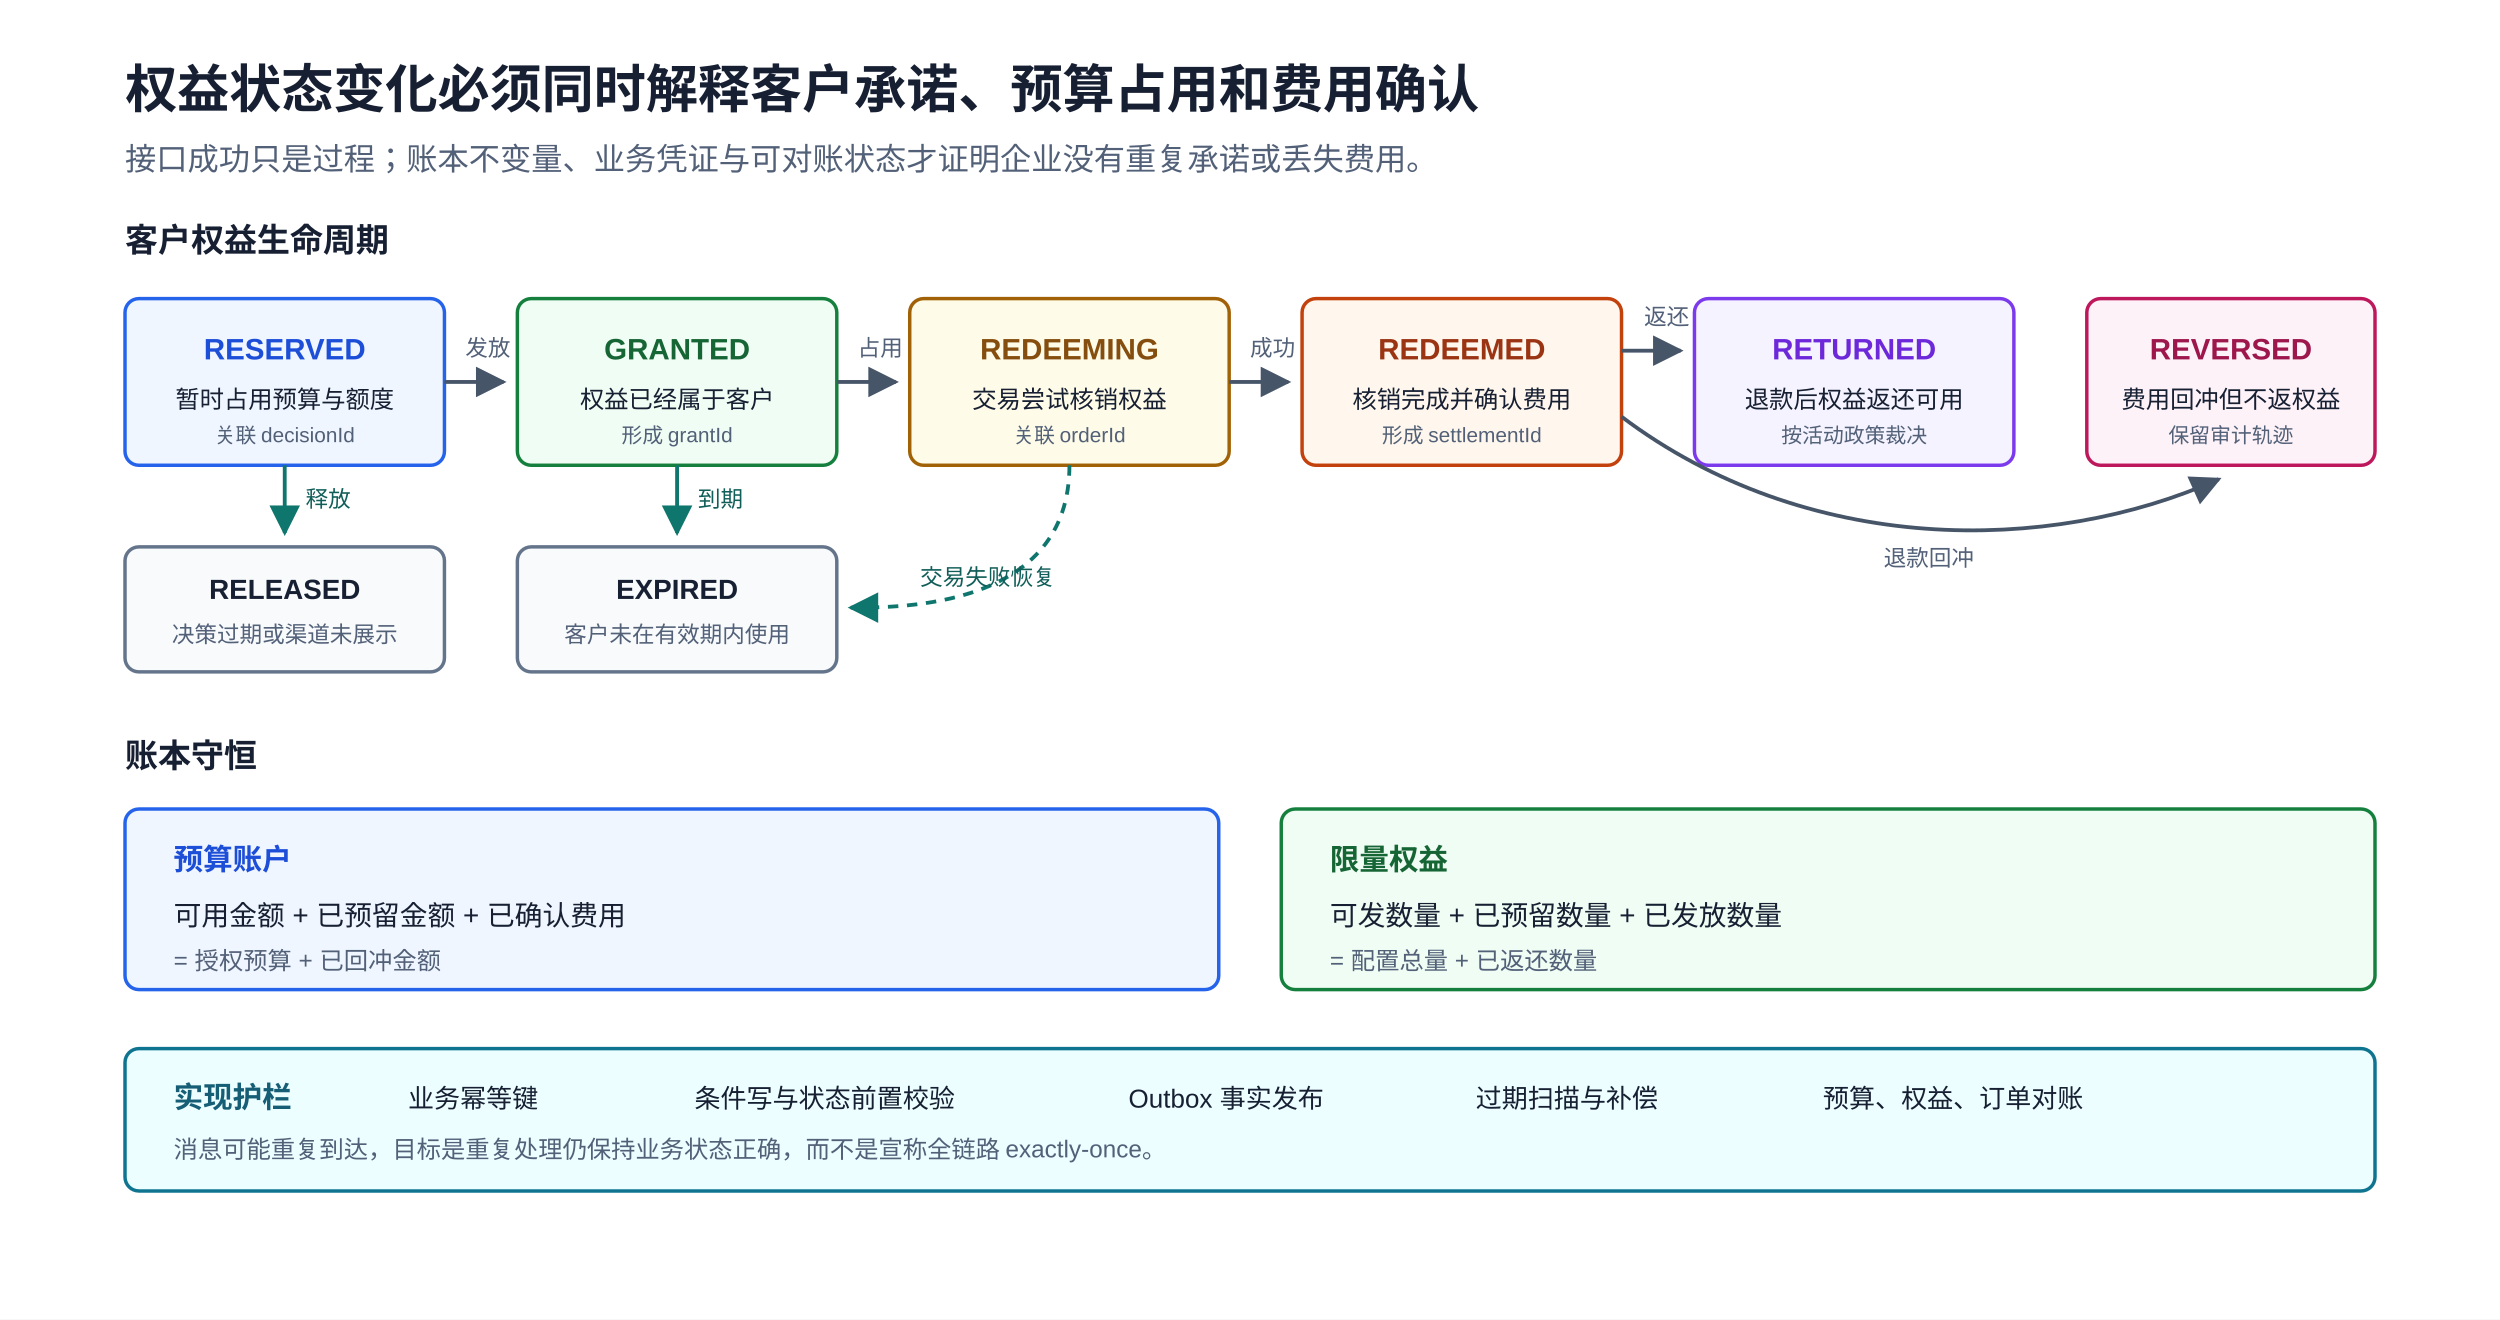
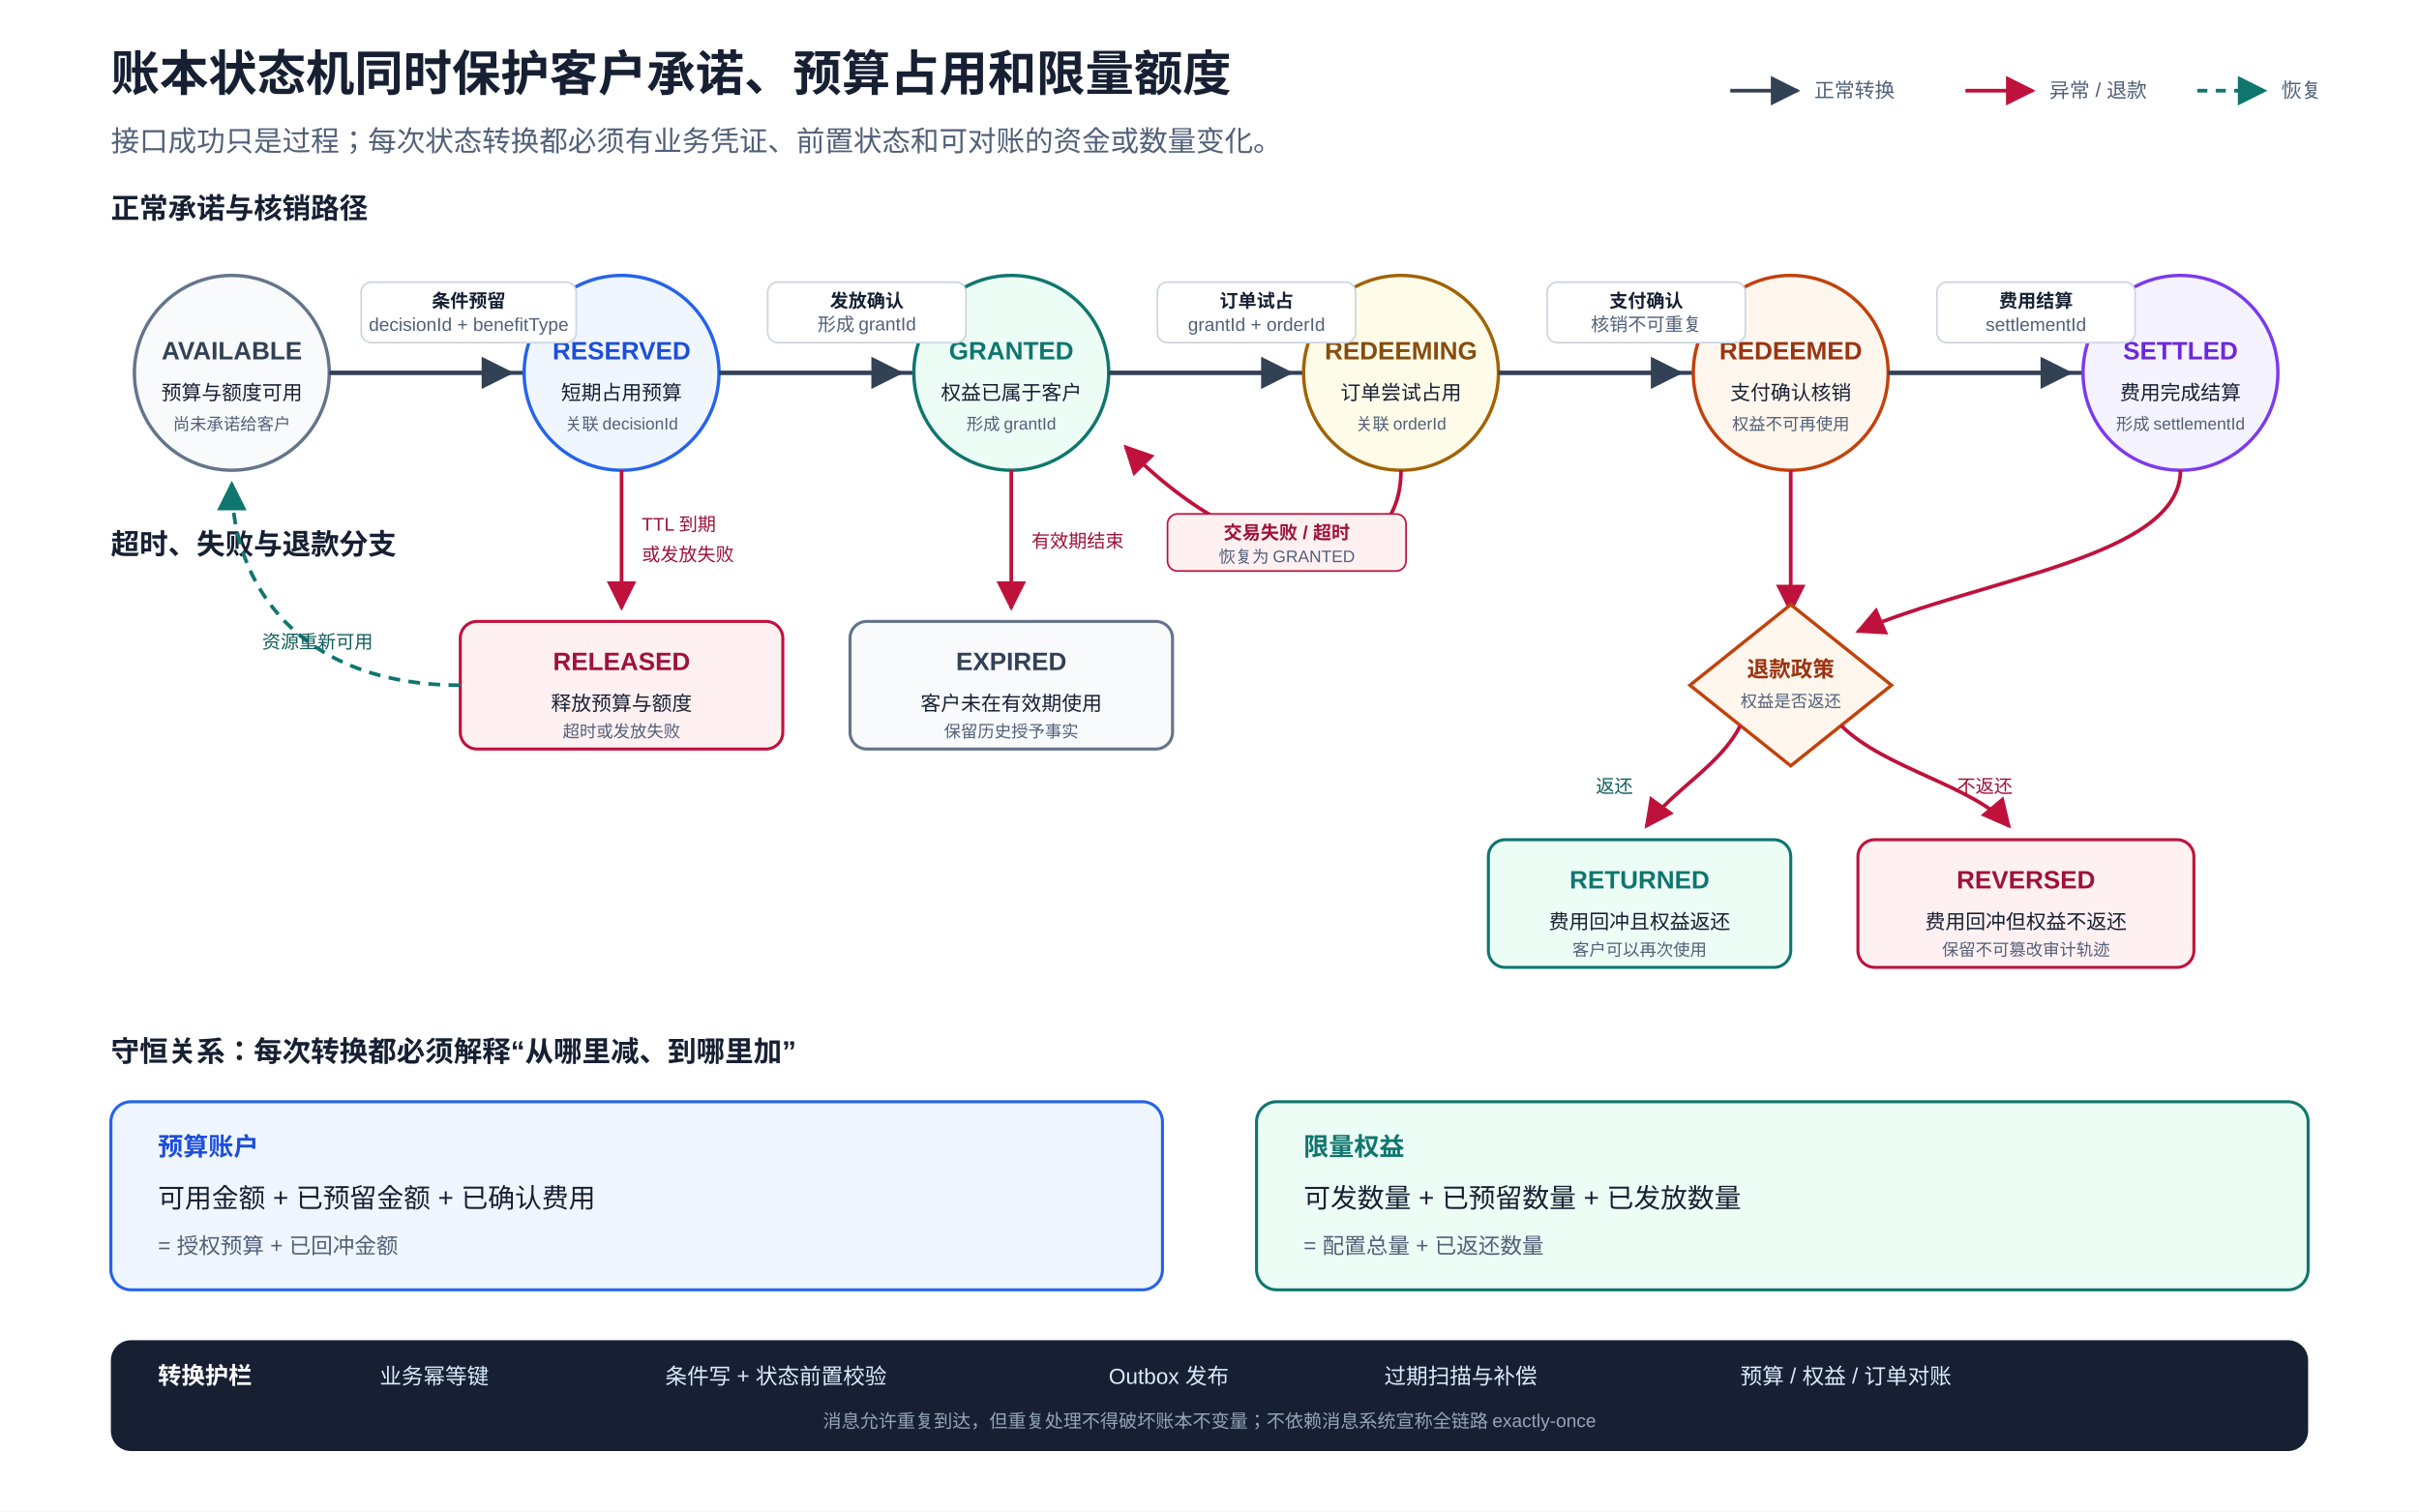
- <svg xmlns="http://www.w3.org/2000/svg" width="1440" height="760" viewBox="0 0 1440 760" role="img" aria-labelledby="title desc">
+ <svg xmlns="http://www.w3.org/2000/svg" width="1440" height="900" viewBox="0 0 1440 900" role="img" aria-labelledby="title desc">
  <defs>
    <marker id="arrow" viewBox="0 0 10 10" refX="9" refY="5" markerWidth="8" markerHeight="8" orient="auto">
-       <path d="M0 0 L10 5 L0 10 Z" fill="#475569" />
+       <path d="M0 0 L10 5 L0 10 Z" fill="#334155" />
    </marker>
-     <marker id="green" viewBox="0 0 10 10" refX="9" refY="5" markerWidth="8" markerHeight="8" orient="auto">
+     <marker id="recover" viewBox="0 0 10 10" refX="9" refY="5" markerWidth="8" markerHeight="8" orient="auto">
      <path d="M0 0 L10 5 L0 10 Z" fill="#0f766e" />
    </marker>
+     <marker id="exception" viewBox="0 0 10 10" refX="9" refY="5" markerWidth="8" markerHeight="8" orient="auto">
+       <path d="M0 0 L10 5 L0 10 Z" fill="#be123c" />
+     </marker>
  </defs>
-   <rect width="1440" height="760" fill="#ffffff" />
+   <rect width="1440" height="900" fill="#ffffff" />
  <g font-family="Arial, 'PingFang SC', sans-serif">
-     <text x="72" y="62" fill="#172033" font-size="30" font-weight="700">权益状态变化必须同时解释客户承诺、预算占用和费用确认</text>
-     <text x="72" y="98" fill="#526078" font-size="18">接口成功只是过程；账本不变量、业务凭证与可对账状态才证明企业没有重复承诺或丢失费用。</text>
-     <text x="72" y="145" fill="#172033" font-size="19" font-weight="700">客户权益生命周期</text>
-     <g>
-       <rect x="72" y="172" width="184" height="96" rx="8" fill="#eff6ff" stroke="#2563eb" stroke-width="2" />
-       <text x="164" y="207" text-anchor="middle" fill="#1d4ed8" font-size="17" font-weight="700">RESERVED</text>
-       <text x="164" y="235" text-anchor="middle" fill="#172033" font-size="14">暂时占用预算与额度</text>
-       <text x="164" y="255" text-anchor="middle" fill="#526078" font-size="12">关联 decisionId</text>
-       <rect x="298" y="172" width="184" height="96" rx="8" fill="#f0fdf4" stroke="#15803d" stroke-width="2" />
-       <text x="390" y="207" text-anchor="middle" fill="#166534" font-size="17" font-weight="700">GRANTED</text>
-       <text x="390" y="235" text-anchor="middle" fill="#172033" font-size="14">权益已经属于客户</text>
-       <text x="390" y="255" text-anchor="middle" fill="#526078" font-size="12">形成 grantId</text>
-       <rect x="524" y="172" width="184" height="96" rx="8" fill="#fefce8" stroke="#a16207" stroke-width="2" />
-       <text x="616" y="207" text-anchor="middle" fill="#854d0e" font-size="17" font-weight="700">REDEEMING</text>
-       <text x="616" y="235" text-anchor="middle" fill="#172033" font-size="14">交易尝试核销权益</text>
-       <text x="616" y="255" text-anchor="middle" fill="#526078" font-size="12">关联 orderId</text>
-       <rect x="750" y="172" width="184" height="96" rx="8" fill="#fff7ed" stroke="#c2410c" stroke-width="2" />
-       <text x="842" y="207" text-anchor="middle" fill="#9a3412" font-size="17" font-weight="700">REDEEMED</text>
-       <text x="842" y="235" text-anchor="middle" fill="#172033" font-size="14">核销完成并确认费用</text>
-       <text x="842" y="255" text-anchor="middle" fill="#526078" font-size="12">形成 settlementId</text>
-       <rect x="976" y="172" width="184" height="96" rx="8" fill="#f5f3ff" stroke="#7c3aed" stroke-width="2" />
-       <text x="1068" y="207" text-anchor="middle" fill="#6d28d9" font-size="17" font-weight="700">RETURNED</text>
-       <text x="1068" y="235" text-anchor="middle" fill="#172033" font-size="14">退款后权益返还可用</text>
-       <text x="1068" y="255" text-anchor="middle" fill="#526078" font-size="12">按活动政策裁决</text>
-       <rect x="1202" y="172" width="166" height="96" rx="8" fill="#fdf2f8" stroke="#be185d" stroke-width="2" />
-       <text x="1285" y="207" text-anchor="middle" fill="#9d174d" font-size="17" font-weight="700">REVERSED</text>
-       <text x="1285" y="235" text-anchor="middle" fill="#172033" font-size="14">费用回冲但不返权益</text>
-       <text x="1285" y="255" text-anchor="middle" fill="#526078" font-size="12">保留审计轨迹</text>
+     <text x="66" y="54" fill="#172033" font-size="29" font-weight="700">账本状态机同时保护客户承诺、预算占用和限量额度</text>
+     <text x="66" y="90" fill="#526078" font-size="17">接口成功只是过程；每次状态转换都必须有业务凭证、前置状态和可对账的资金或数量变化。</text>
+     <g font-size="12">
+       <line x1="1030" y1="54" x2="1070" y2="54" stroke="#334155" stroke-width="2.2" marker-end="url(#arrow)" />
+       <text x="1080" y="58" fill="#526078">正常转换</text>
+       <line x1="1170" y1="54" x2="1210" y2="54" stroke="#be123c" stroke-width="2.2" marker-end="url(#exception)" />
+       <text x="1220" y="58" fill="#526078">异常 / 退款</text>
+       <line x1="1308" y1="54" x2="1348" y2="54" stroke="#0f766e" stroke-width="2.2" stroke-dasharray="6 5" marker-end="url(#recover)" />
+       <text x="1358" y="58" fill="#526078">恢复</text>
    </g>
-     <g stroke="#475569" stroke-width="2.2" fill="none" marker-end="url(#arrow)">
-       <path d="M256 220 H290" />
-       <path d="M482 220 H516" />
-       <path d="M708 220 H742" />
-       <path d="M934 202 H968" />
-       <path d="M934 240 C1040 320 1180 320 1278 276" />
+     <text x="66" y="130" fill="#172033" font-size="17" font-weight="700">正常承诺与核销路径</text>
+     <path d="M110 222 H1330" fill="none" stroke="#334155" stroke-width="2.4" />
+     <g text-anchor="middle">
+       <circle cx="138" cy="222" r="58" fill="#f8fafc" stroke="#64748b" stroke-width="2" />
+       <text x="138" y="214" fill="#334155" font-size="15" font-weight="700">AVAILABLE</text>
+       <text x="138" y="238" fill="#172033" font-size="12">预算与额度可用</text>
+       <text x="138" y="256" fill="#526078" font-size="10">尚未承诺给客户</text>
+       <circle cx="370" cy="222" r="58" fill="#eff6ff" stroke="#2563eb" stroke-width="2" />
+       <text x="370" y="214" fill="#1d4ed8" font-size="15" font-weight="700">RESERVED</text>
+       <text x="370" y="238" fill="#172033" font-size="12">短期占用预算</text>
+       <text x="370" y="256" fill="#526078" font-size="10">关联 decisionId</text>
+       <circle cx="602" cy="222" r="58" fill="#ecfdf5" stroke="#0f766e" stroke-width="2" />
+       <text x="602" y="214" fill="#0f766e" font-size="15" font-weight="700">GRANTED</text>
+       <text x="602" y="238" fill="#172033" font-size="12">权益已属于客户</text>
+       <text x="602" y="256" fill="#526078" font-size="10">形成 grantId</text>
+       <circle cx="834" cy="222" r="58" fill="#fefce8" stroke="#a16207" stroke-width="2" />
+       <text x="834" y="214" fill="#854d0e" font-size="15" font-weight="700">REDEEMING</text>
+       <text x="834" y="238" fill="#172033" font-size="12">订单尝试占用</text>
+       <text x="834" y="256" fill="#526078" font-size="10">关联 orderId</text>
+       <circle cx="1066" cy="222" r="58" fill="#fff7ed" stroke="#c2410c" stroke-width="2" />
+       <text x="1066" y="214" fill="#9a3412" font-size="15" font-weight="700">REDEEMED</text>
+       <text x="1066" y="238" fill="#172033" font-size="12">支付确认核销</text>
+       <text x="1066" y="256" fill="#526078" font-size="10">权益不可再使用</text>
+       <circle cx="1298" cy="222" r="58" fill="#f5f3ff" stroke="#7c3aed" stroke-width="2" />
+       <text x="1298" y="214" fill="#6d28d9" font-size="15" font-weight="700">SETTLED</text>
+       <text x="1298" y="238" fill="#172033" font-size="12">费用完成结算</text>
+       <text x="1298" y="256" fill="#526078" font-size="10">形成 settlementId</text>
    </g>
-     <g fill="#526078" font-size="13">
-       <text x="268" y="205">发放</text>
-       <text x="494" y="205">占用</text>
-       <text x="720" y="205">成功</text>
-       <text x="947" y="187">返还</text>
-       <text x="1085" y="326">退款回冲</text>
+     <g fill="none" stroke="#334155" stroke-width="2.4" marker-end="url(#arrow)">
+       <path d="M196 222 H304" />
+       <path d="M428 222 H536" />
+       <path d="M660 222 H768" />
+       <path d="M892 222 H1000" />
+       <path d="M1124 222 H1232" />
    </g>
-     <g>
-       <rect x="72" y="315" width="184" height="72" rx="8" fill="#f8fafc" stroke="#64748b" stroke-width="2" />
-       <text x="164" y="345" text-anchor="middle" fill="#172033" font-size="16" font-weight="700">RELEASED</text>
-       <text x="164" y="370" text-anchor="middle" fill="#526078" font-size="13">决策过期或渠道未展示</text>
-       <rect x="298" y="315" width="184" height="72" rx="8" fill="#f8fafc" stroke="#64748b" stroke-width="2" />
-       <text x="390" y="345" text-anchor="middle" fill="#172033" font-size="16" font-weight="700">EXPIRED</text>
-       <text x="390" y="370" text-anchor="middle" fill="#526078" font-size="13">客户未在有效期内使用</text>
-       <path d="M164 268 V307" fill="none" stroke="#0f766e" stroke-width="2.2" marker-end="url(#green)" />
-       <path d="M390 268 V307" fill="none" stroke="#0f766e" stroke-width="2.2" marker-end="url(#green)" />
-       <path d="M616 268 C616 350 520 350 490 350" fill="none" stroke="#0f766e" stroke-width="2.2" stroke-dasharray="6 5" marker-end="url(#green)" />
-       <text x="176" y="292" fill="#115e59" font-size="13">释放</text>
-       <text x="402" y="292" fill="#115e59" font-size="13">到期</text>
-       <text x="530" y="337" fill="#115e59" font-size="13">交易失败恢复</text>
+     <g text-anchor="middle" font-size="11">
+       <rect x="215" y="168" width="128" height="36" rx="6" fill="#ffffff" stroke="#cbd5e1" />
+       <text x="279" y="183" fill="#172033" font-weight="700">条件预留</text>
+       <text x="279" y="197" fill="#526078">decisionId + benefitType</text>
+       <rect x="457" y="168" width="118" height="36" rx="6" fill="#ffffff" stroke="#cbd5e1" />
+       <text x="516" y="183" fill="#172033" font-weight="700">发放确认</text>
+       <text x="516" y="197" fill="#526078">形成 grantId</text>
+       <rect x="689" y="168" width="118" height="36" rx="6" fill="#ffffff" stroke="#cbd5e1" />
+       <text x="748" y="183" fill="#172033" font-weight="700">订单试占</text>
+       <text x="748" y="197" fill="#526078">grantId + orderId</text>
+       <rect x="921" y="168" width="118" height="36" rx="6" fill="#ffffff" stroke="#cbd5e1" />
+       <text x="980" y="183" fill="#172033" font-weight="700">支付确认</text>
+       <text x="980" y="197" fill="#526078">核销不可重复</text>
+       <rect x="1153" y="168" width="118" height="36" rx="6" fill="#ffffff" stroke="#cbd5e1" />
+       <text x="1212" y="183" fill="#172033" font-weight="700">费用结算</text>
+       <text x="1212" y="197" fill="#526078">settlementId</text>
    </g>
-     <text x="72" y="442" fill="#172033" font-size="19" font-weight="700">账本守恒</text>
-     <rect x="72" y="466" width="630" height="104" rx="8" fill="#eff6ff" stroke="#2563eb" stroke-width="2" />
-     <text x="100" y="501" fill="#1d4ed8" font-size="17" font-weight="700">预算账户</text>
-     <text x="100" y="533" fill="#172033" font-size="16">可用金额 + 已预留金额 + 已确认费用</text>
-     <text x="100" y="558" fill="#526078" font-size="14">= 授权预算 + 已回冲金额</text>
-     <rect x="738" y="466" width="630" height="104" rx="8" fill="#f0fdf4" stroke="#15803d" stroke-width="2" />
-     <text x="766" y="501" fill="#166534" font-size="17" font-weight="700">限量权益</text>
-     <text x="766" y="533" fill="#172033" font-size="16">可发数量 + 已预留数量 + 已发放数量</text>
-     <text x="766" y="558" fill="#526078" font-size="14">= 配置总量 + 已返还数量</text>
-     <rect x="72" y="604" width="1296" height="82" rx="8" fill="#ecfeff" stroke="#0e7490" stroke-width="2" />
-     <text x="100" y="638" fill="#155e75" font-size="17" font-weight="700">实现护栏</text>
-     <text x="235" y="638" fill="#172033" font-size="15">业务幂等键</text>
-     <text x="400" y="638" fill="#172033" font-size="15">条件写与状态前置校验</text>
-     <text x="650" y="638" fill="#172033" font-size="15">Outbox 事实发布</text>
-     <text x="850" y="638" fill="#172033" font-size="15">过期扫描与补偿</text>
-     <text x="1050" y="638" fill="#172033" font-size="15">预算、权益、订单对账</text>
-     <text x="100" y="667" fill="#526078" font-size="14">消息可能重复到达，目标是重复处理仍保持业务状态正确，而不是宣称全链路 exactly-once。</text>
+     <text x="66" y="330" fill="#172033" font-size="17" font-weight="700">超时、失败与退款分支</text>
+     <g text-anchor="middle">
+       <rect x="274" y="370" width="192" height="76" rx="10" fill="#fff1f2" stroke="#be123c" stroke-width="1.8" />
+       <text x="370" y="399" fill="#9f1239" font-size="15" font-weight="700">RELEASED</text>
+       <text x="370" y="423" fill="#172033" font-size="12">释放预算与额度</text>
+       <text x="370" y="439" fill="#526078" font-size="10">超时或发放失败</text>
+       <rect x="506" y="370" width="192" height="76" rx="10" fill="#f8fafc" stroke="#64748b" stroke-width="1.8" />
+       <text x="602" y="399" fill="#334155" font-size="15" font-weight="700">EXPIRED</text>
+       <text x="602" y="423" fill="#172033" font-size="12">客户未在有效期使用</text>
+       <text x="602" y="439" fill="#526078" font-size="10">保留历史授予事实</text>
+     </g>
+     <g fill="none" stroke="#be123c" stroke-width="2.2" marker-end="url(#exception)">
+       <path d="M370 280 V362" />
+       <path d="M602 280 V362" />
+     </g>
+     <g font-size="11" fill="#9f1239">
+       <text x="382" y="316">TTL 到期</text>
+       <text x="382" y="334">或发放失败</text>
+       <text x="614" y="326">有效期结束</text>
+     </g>
+     <path d="M274 408 C178 408 138 348 138 288" fill="none" stroke="#0f766e" stroke-width="2.2" stroke-dasharray="7 5" marker-end="url(#recover)" />
+     <text x="156" y="386" fill="#115e59" font-size="11">资源重新可用</text>
+     <path d="M834 280 C834 346 748 346 670 266" fill="none" stroke="#be123c" stroke-width="2.2" marker-end="url(#exception)" />
+     <rect x="695" y="306" width="142" height="34" rx="6" fill="#fff1f2" stroke="#be123c" />
+     <text x="766" y="321" text-anchor="middle" fill="#9f1239" font-size="11" font-weight="700">交易失败 / 超时</text>
+     <text x="766" y="335" text-anchor="middle" fill="#526078" font-size="10">恢复为 GRANTED</text>
+     <path d="M1066 280 V364" fill="none" stroke="#be123c" stroke-width="2.2" marker-end="url(#exception)" />
+     <path d="M1298 280 C1298 332 1180 344 1106 376" fill="none" stroke="#be123c" stroke-width="2.2" marker-end="url(#exception)" />
+     <polygon points="1066,360 1126,408 1066,456 1006,408" fill="#fff7ed" stroke="#c2410c" stroke-width="2" />
+     <text x="1066" y="403" text-anchor="middle" fill="#9a3412" font-size="13" font-weight="700">退款政策</text>
+     <text x="1066" y="421" text-anchor="middle" fill="#526078" font-size="10">权益是否返还</text>
+     <rect x="886" y="500" width="180" height="76" rx="10" fill="#ecfdf5" stroke="#0f766e" stroke-width="1.8" />
+     <text x="976" y="529" text-anchor="middle" fill="#0f766e" font-size="15" font-weight="700">RETURNED</text>
+     <text x="976" y="553" text-anchor="middle" fill="#172033" font-size="12">费用回冲且权益返还</text>
+     <text x="976" y="569" text-anchor="middle" fill="#526078" font-size="10">客户可以再次使用</text>
+     <rect x="1106" y="500" width="200" height="76" rx="10" fill="#fff1f2" stroke="#be123c" stroke-width="1.8" />
+     <text x="1206" y="529" text-anchor="middle" fill="#9f1239" font-size="15" font-weight="700">REVERSED</text>
+     <text x="1206" y="553" text-anchor="middle" fill="#172033" font-size="12">费用回冲但权益不返还</text>
+     <text x="1206" y="569" text-anchor="middle" fill="#526078" font-size="10">保留不可篡改审计轨迹</text>
+     <g fill="none" stroke="#be123c" stroke-width="2.2" marker-end="url(#exception)">
+       <path d="M1036 432 C1024 456 996 470 980 492" />
+       <path d="M1096 432 C1122 458 1176 468 1196 492" />
+     </g>
+     <text x="950" y="472" fill="#115e59" font-size="11">返还</text>
+     <text x="1165" y="472" fill="#9f1239" font-size="11">不返还</text>
+     <text x="66" y="632" fill="#172033" font-size="17" font-weight="700">守恒关系：每次转换都必须解释“从哪里减、到哪里加”</text>
+     <rect x="66" y="656" width="626" height="112" rx="12" fill="#eff6ff" stroke="#2563eb" stroke-width="1.8" />
+     <text x="94" y="688" fill="#1d4ed8" font-size="15" font-weight="700">预算账户</text>
+     <text x="94" y="719" fill="#172033" font-size="16">可用金额 + 已预留金额 + 已确认费用</text>
+     <text x="94" y="746" fill="#526078" font-size="13">= 授权预算 + 已回冲金额</text>
+     <rect x="748" y="656" width="626" height="112" rx="12" fill="#ecfdf5" stroke="#0f766e" stroke-width="1.8" />
+     <text x="776" y="688" fill="#0f766e" font-size="15" font-weight="700">限量权益</text>
+     <text x="776" y="719" fill="#172033" font-size="16">可发数量 + 已预留数量 + 已发放数量</text>
+     <text x="776" y="746" fill="#526078" font-size="13">= 配置总量 + 已返还数量</text>
+     <rect x="66" y="798" width="1308" height="66" rx="12" fill="#172033" />
+     <text x="94" y="824" fill="#ffffff" font-size="14" font-weight="700">转换护栏</text>
+     <text x="226" y="824" fill="#dbeafe" font-size="13">业务幂等键</text>
+     <text x="396" y="824" fill="#dbeafe" font-size="13">条件写 + 状态前置校验</text>
+     <text x="660" y="824" fill="#dbeafe" font-size="13">Outbox 发布</text>
+     <text x="824" y="824" fill="#dbeafe" font-size="13">过期扫描与补偿</text>
+     <text x="1036" y="824" fill="#dbeafe" font-size="13">预算 / 权益 / 订单对账</text>
+     <text x="720" y="850" text-anchor="middle" fill="#94a3b8" font-size="11">消息允许重复到达，但重复处理不得破坏账本不变量；不依赖消息系统宣称全链路 exactly-once</text>
  </g>
</svg>
